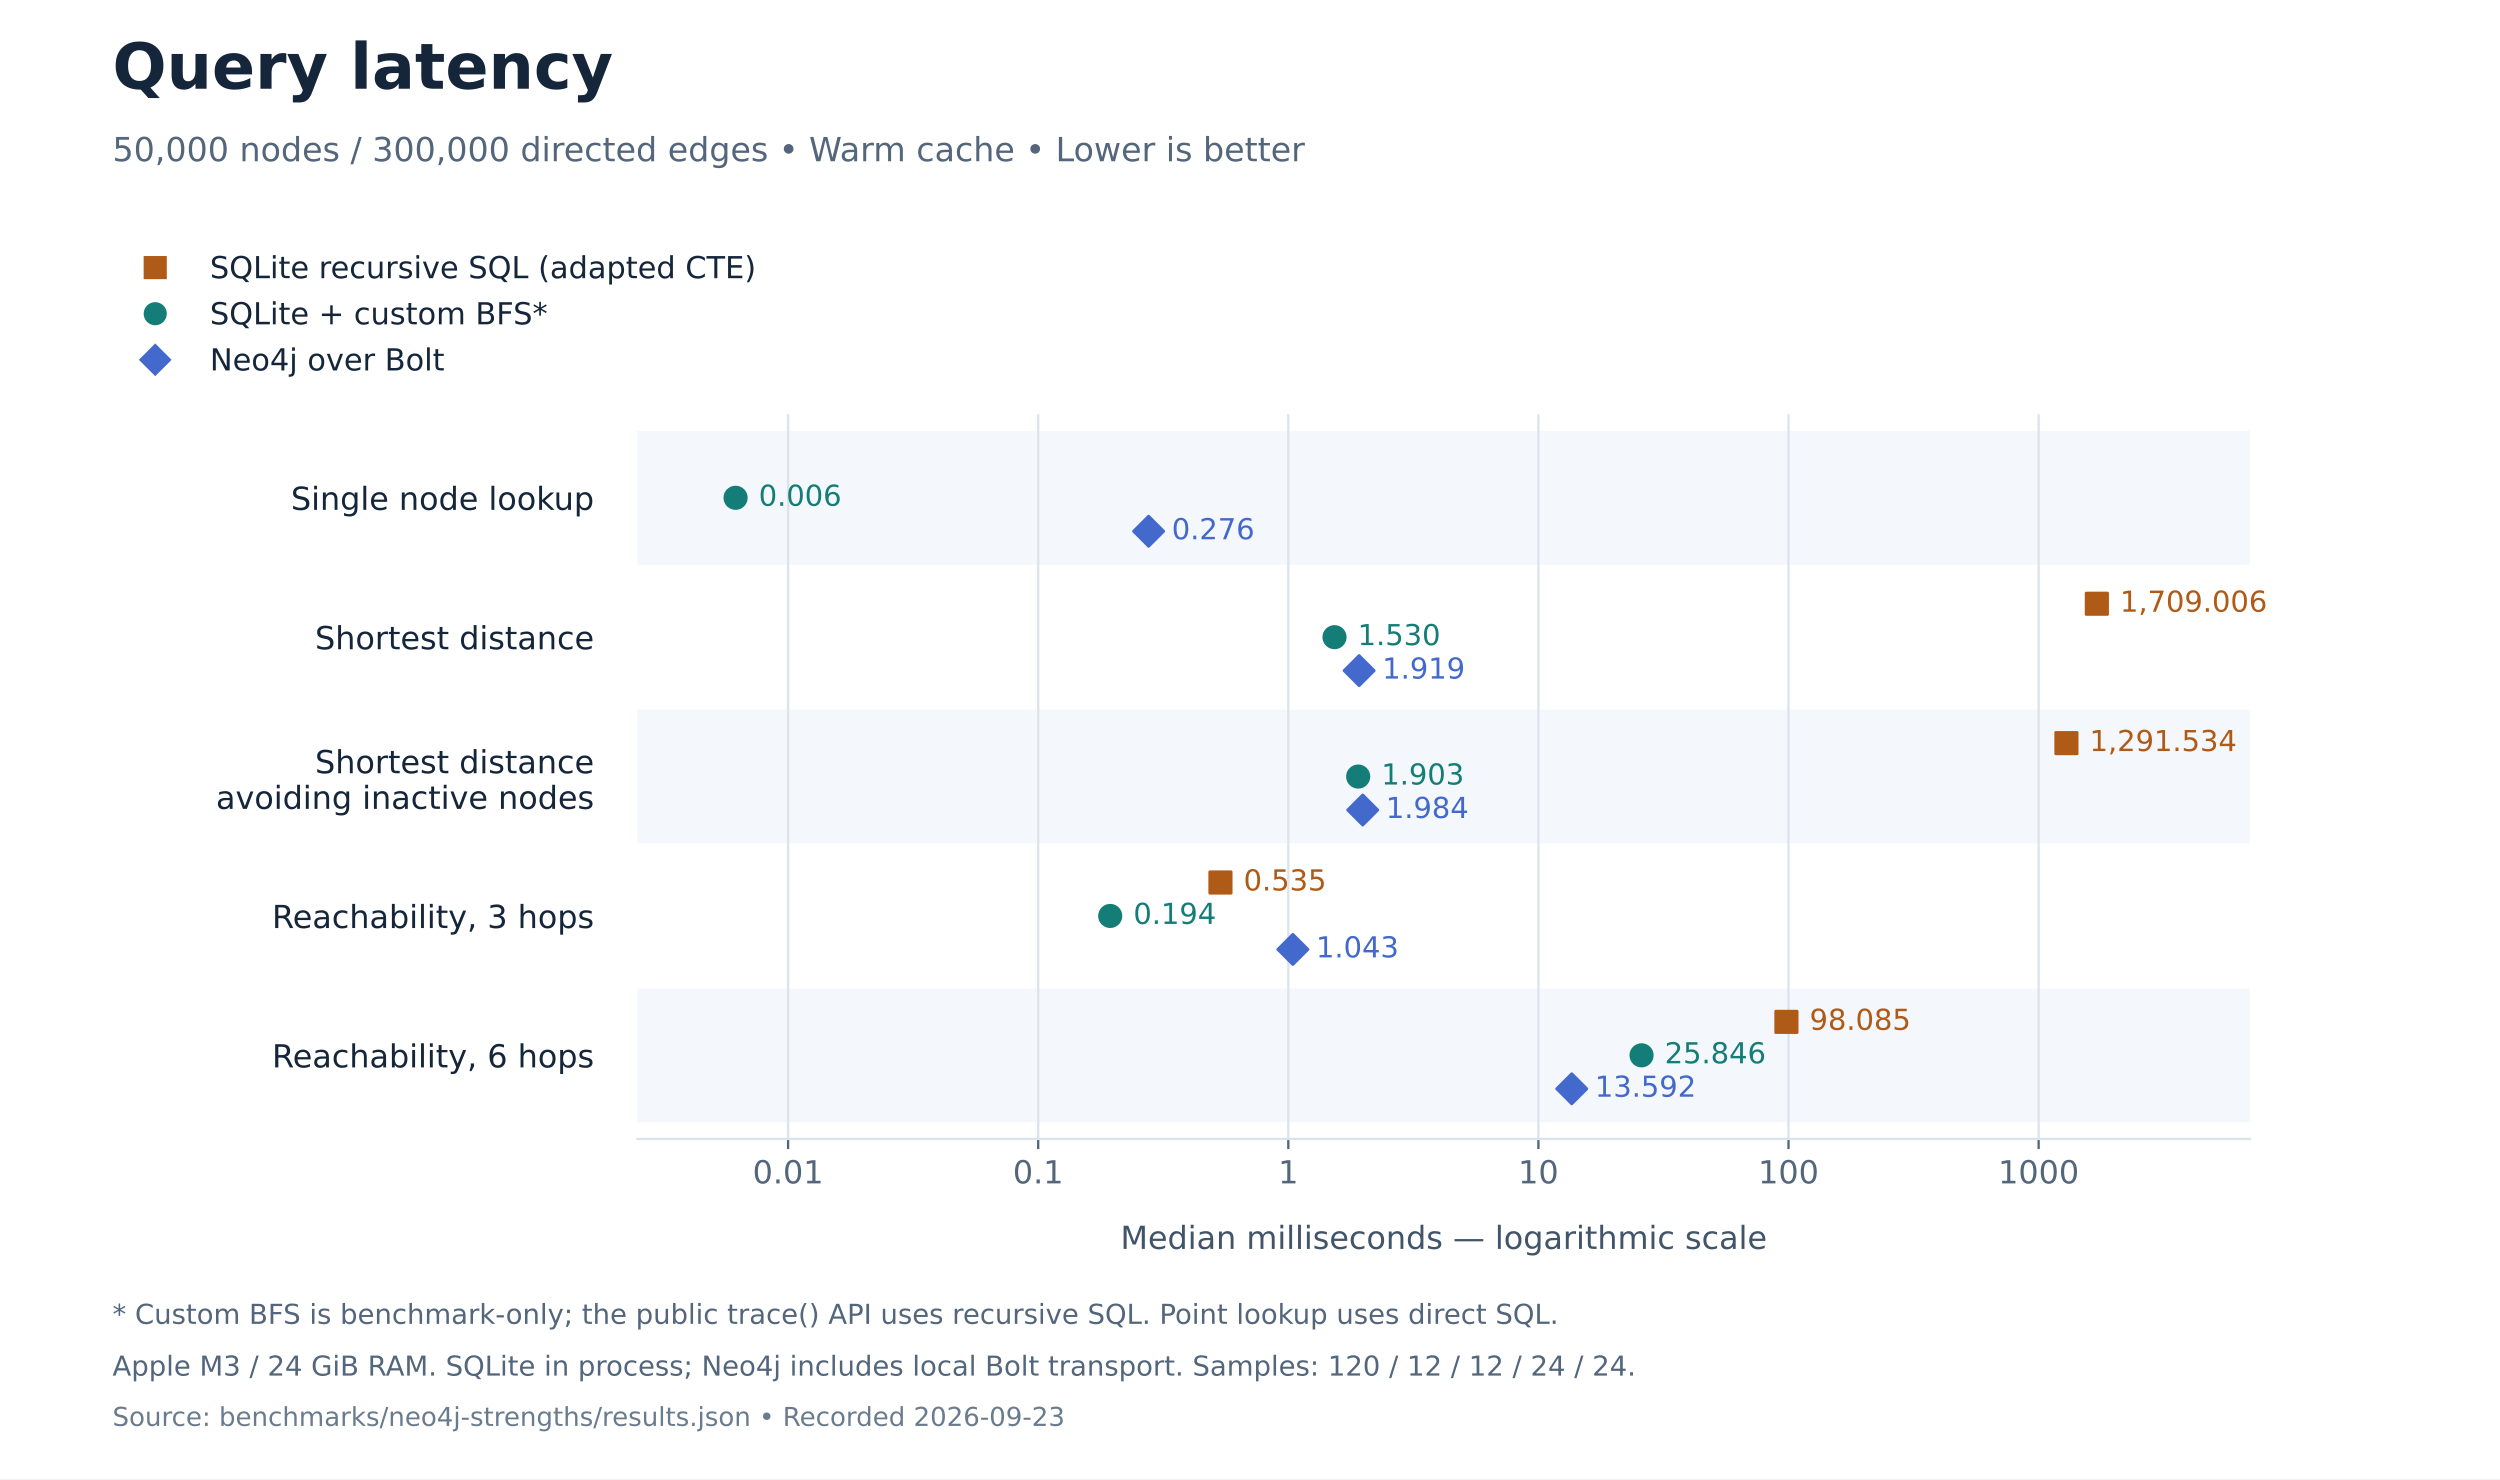
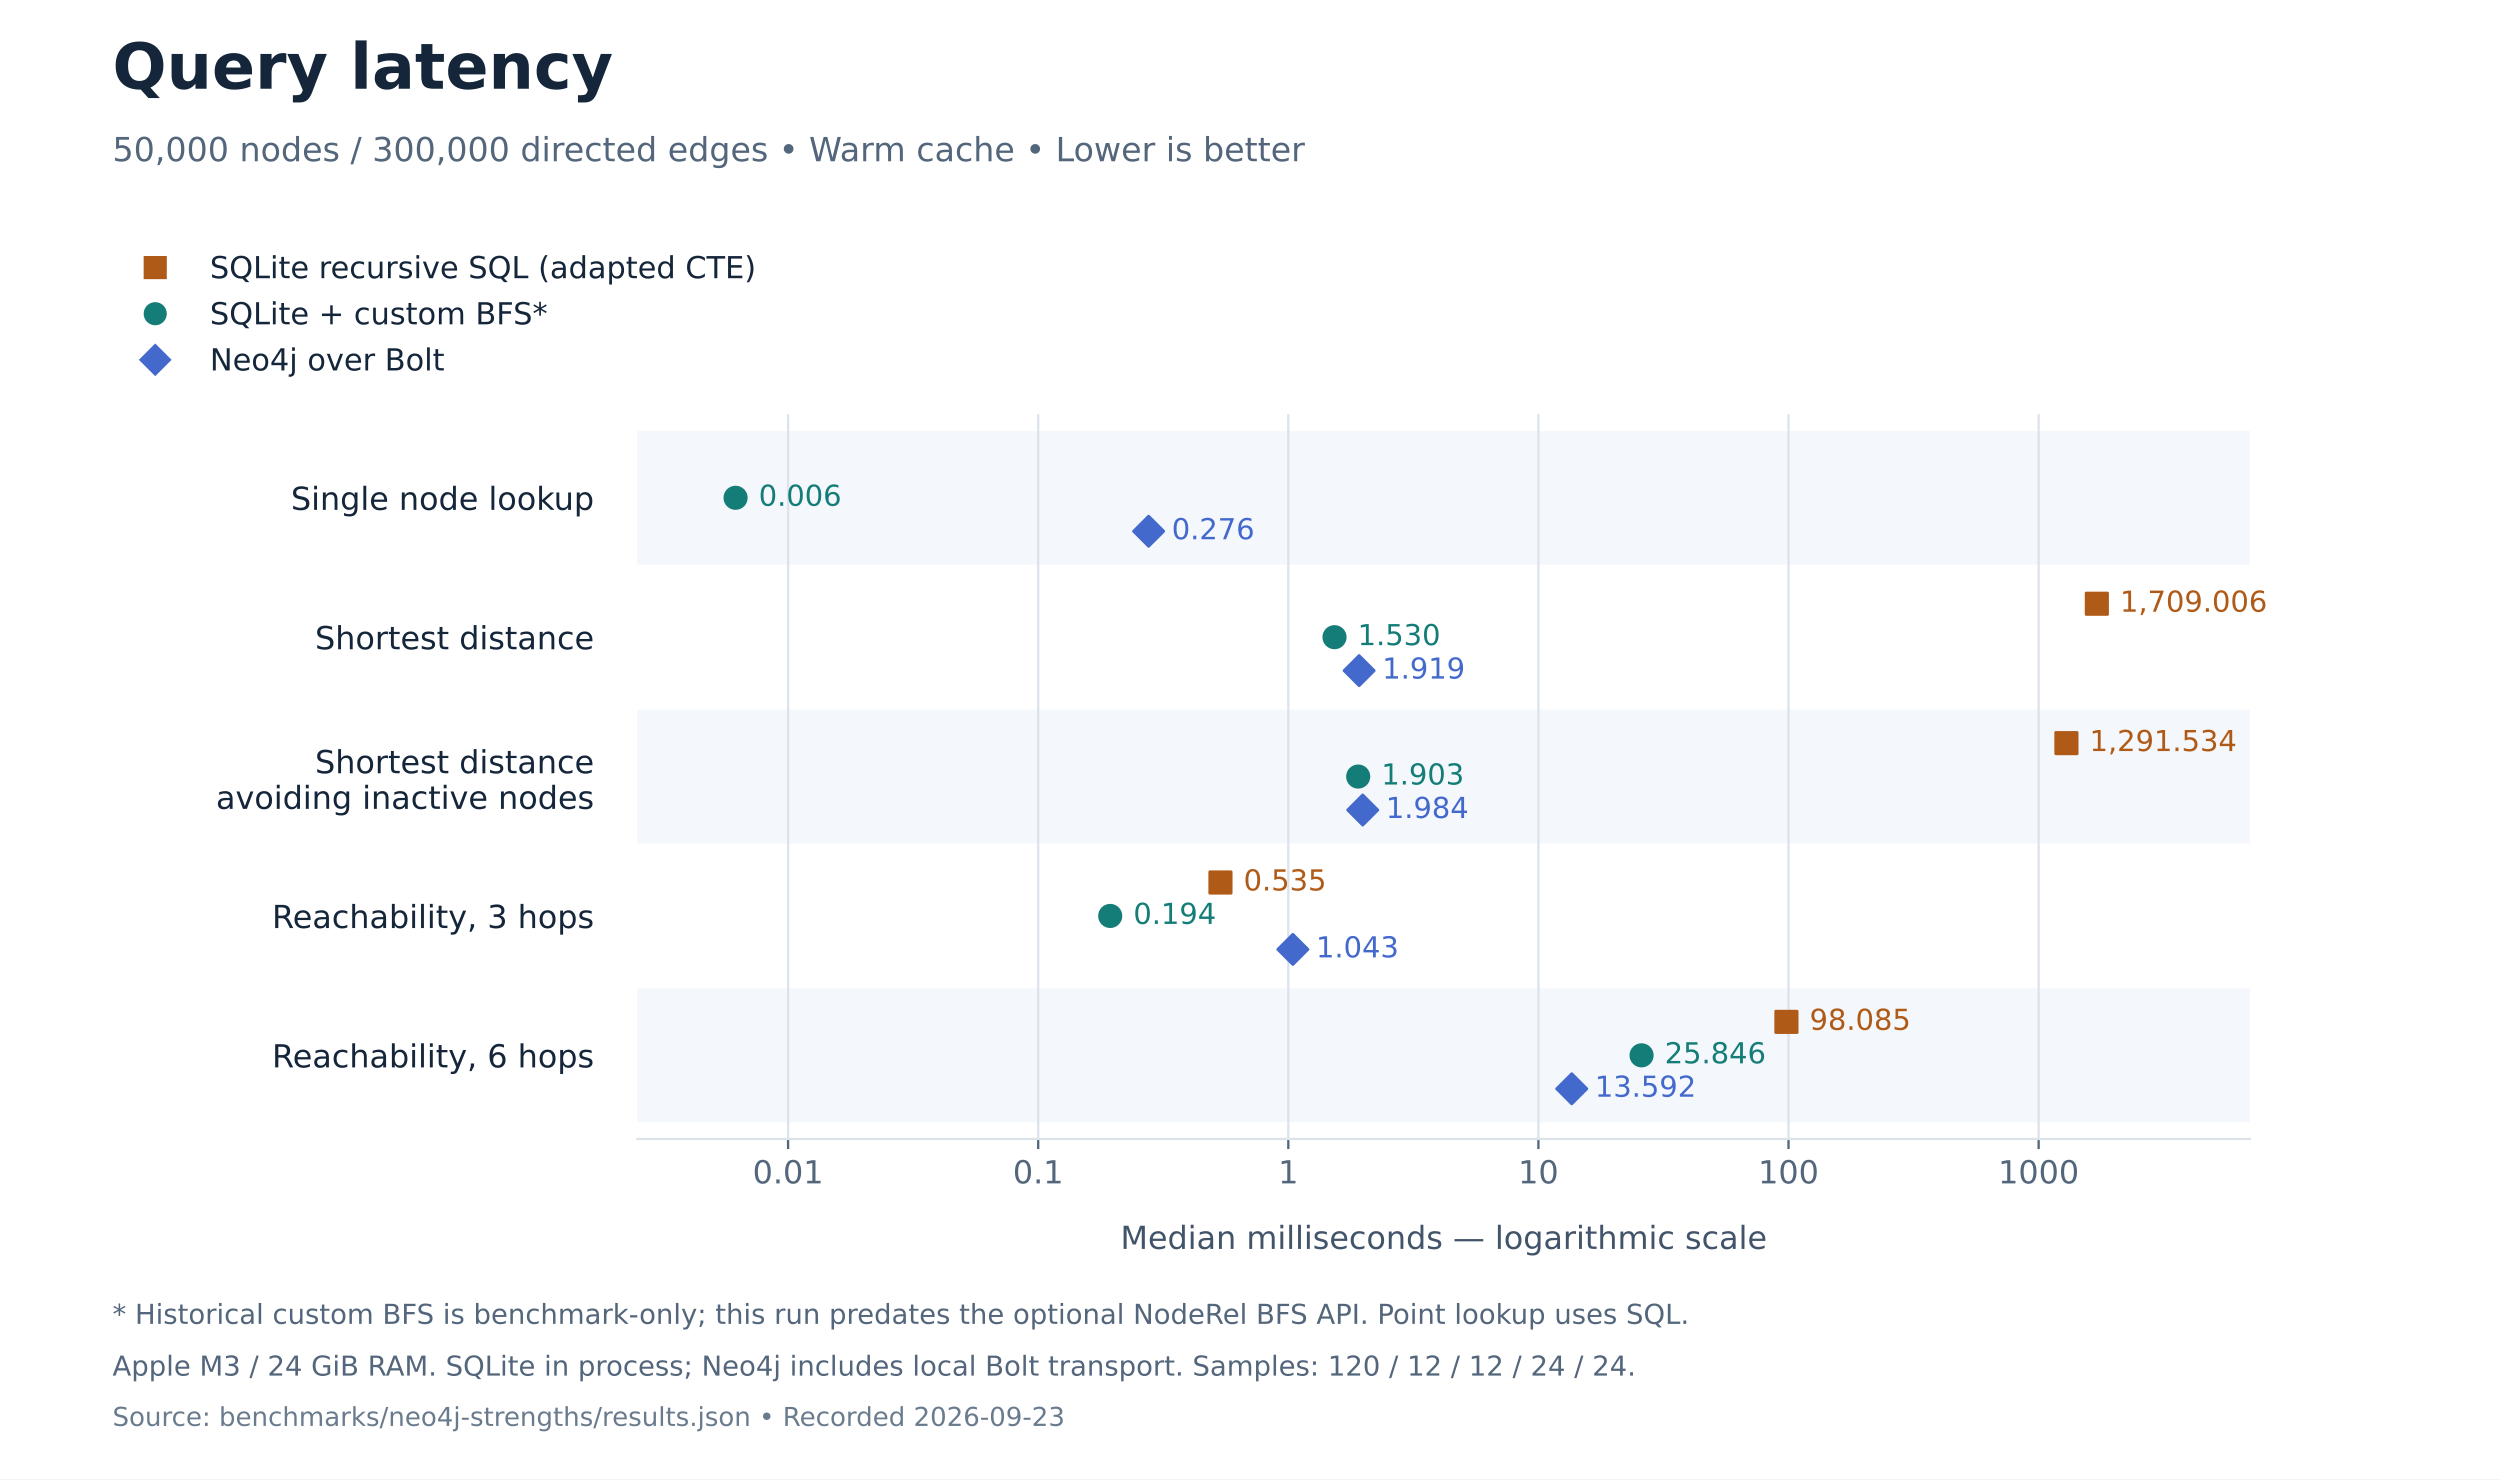
<svg xmlns="http://www.w3.org/2000/svg" xmlns:xlink="http://www.w3.org/1999/xlink" width="864pt" height="511.2pt" viewBox="0 0 864 511.2" version="1.1">
  <defs>
    <style type="text/css">*{stroke-linejoin: round; stroke-linecap: butt}</style>
  </defs>
  <g id="figure_1">
    <g id="patch_1">
      <path d="M 0 511.2  L 864 511.2  L 864 0  L 0 0  z " style="fill: #ffffff" />
    </g>
    <g id="axes_1">
      <g id="patch_2">
        <path d="M 220.32 393.624  L 777.6 393.624  L 777.6 143.136  L 220.32 143.136  z " style="fill: #ffffff" />
      </g>
      <g id="patch_3">
        <path d="M 220.32 194.679  L 777.6 194.679  L 777.6 149.398  L 220.32 149.398  z " clip-path="url(#p0a03deadfa)" style="fill: #f4f7fb; stroke: #f4f7fb; stroke-linejoin: miter" />
      </g>
      <g id="patch_4">
        <path d="M 220.32 291.02  L 777.6 291.02  L 777.6 245.74  L 220.32 245.74  z " clip-path="url(#p0a03deadfa)" style="fill: #f4f7fb; stroke: #f4f7fb; stroke-linejoin: miter" />
      </g>
      <g id="patch_5">
        <path d="M 220.32 387.362  L 777.6 387.362  L 777.6 342.081  L 220.32 342.081  z " clip-path="url(#p0a03deadfa)" style="fill: #f4f7fb; stroke: #f4f7fb; stroke-linejoin: miter" />
      </g>
      <g id="matplotlib.axis_1">
        <g id="xtick_1">
          <g id="line2d_1">
            <path d="M 272.361 393.624  L 272.361 143.136  " clip-path="url(#p0a03deadfa)" style="fill: none; stroke: #dce3eb; stroke-width: 0.8; stroke-linecap: square" />
          </g>
          <g id="line2d_2">
            <defs>
              <path id="m2d5e65bdaf" d="M 0 0  L 0 3.5  " style="stroke: #53667b; stroke-width: 0.8" />
            </defs>
            <g>
              <use xlink:href="#m2d5e65bdaf" x="272.361" y="393.624" style="fill: #53667b; stroke: #53667b; stroke-width: 0.8" />
            </g>
          </g>
          <g id="text_1">
            <text style="font-size: 11px; font-family: 'DejaVu Sans'; text-anchor: middle; fill: #53667b" x="272.361" y="408.982" transform="rotate(-0 272.3609 408.9823)">0.01</text>
          </g>
        </g>
        <g id="xtick_2">
          <g id="line2d_3">
            <path d="M 358.799 393.624  L 358.799 143.136  " clip-path="url(#p0a03deadfa)" style="fill: none; stroke: #dce3eb; stroke-width: 0.8; stroke-linecap: square" />
          </g>
          <g id="line2d_4">
            <g>
              <use xlink:href="#m2d5e65bdaf" x="358.799" y="393.624" style="fill: #53667b; stroke: #53667b; stroke-width: 0.8" />
            </g>
          </g>
          <g id="text_2">
            <text style="font-size: 11px; font-family: 'DejaVu Sans'; text-anchor: middle; fill: #53667b" x="358.799" y="408.982" transform="rotate(-0 358.799 408.9823)">0.1</text>
          </g>
        </g>
        <g id="xtick_3">
          <g id="line2d_5">
            <path d="M 445.237 393.624  L 445.237 143.136  " clip-path="url(#p0a03deadfa)" style="fill: none; stroke: #dce3eb; stroke-width: 0.8; stroke-linecap: square" />
          </g>
          <g id="line2d_6">
            <g>
              <use xlink:href="#m2d5e65bdaf" x="445.237" y="393.624" style="fill: #53667b; stroke: #53667b; stroke-width: 0.8" />
            </g>
          </g>
          <g id="text_3">
            <text style="font-size: 11px; font-family: 'DejaVu Sans'; text-anchor: middle; fill: #53667b" x="445.237" y="408.982" transform="rotate(-0 445.2371 408.9823)">1</text>
          </g>
        </g>
        <g id="xtick_4">
          <g id="line2d_7">
            <path d="M 531.675 393.624  L 531.675 143.136  " clip-path="url(#p0a03deadfa)" style="fill: none; stroke: #dce3eb; stroke-width: 0.8; stroke-linecap: square" />
          </g>
          <g id="line2d_8">
            <g>
              <use xlink:href="#m2d5e65bdaf" x="531.675" y="393.624" style="fill: #53667b; stroke: #53667b; stroke-width: 0.8" />
            </g>
          </g>
          <g id="text_4">
            <text style="font-size: 11px; font-family: 'DejaVu Sans'; text-anchor: middle; fill: #53667b" x="531.675" y="408.982" transform="rotate(-0 531.6752 408.9823)">10</text>
          </g>
        </g>
        <g id="xtick_5">
          <g id="line2d_9">
            <path d="M 618.113 393.624  L 618.113 143.136  " clip-path="url(#p0a03deadfa)" style="fill: none; stroke: #dce3eb; stroke-width: 0.8; stroke-linecap: square" />
          </g>
          <g id="line2d_10">
            <g>
              <use xlink:href="#m2d5e65bdaf" x="618.113" y="393.624" style="fill: #53667b; stroke: #53667b; stroke-width: 0.8" />
            </g>
          </g>
          <g id="text_5">
            <text style="font-size: 11px; font-family: 'DejaVu Sans'; text-anchor: middle; fill: #53667b" x="618.113" y="408.982" transform="rotate(-0 618.1133 408.9823)">100</text>
          </g>
        </g>
        <g id="xtick_6">
          <g id="line2d_11">
            <path d="M 704.551 393.624  L 704.551 143.136  " clip-path="url(#p0a03deadfa)" style="fill: none; stroke: #dce3eb; stroke-width: 0.8; stroke-linecap: square" />
          </g>
          <g id="line2d_12">
            <g>
              <use xlink:href="#m2d5e65bdaf" x="704.551" y="393.624" style="fill: #53667b; stroke: #53667b; stroke-width: 0.8" />
            </g>
          </g>
          <g id="text_6">
            <text style="font-size: 11px; font-family: 'DejaVu Sans'; text-anchor: middle; fill: #53667b" x="704.551" y="408.982" transform="rotate(-0 704.5513 408.9823)">1000</text>
          </g>
        </g>
        <g id="xtick_7" />
        <g id="xtick_8" />
        <g id="xtick_9" />
        <g id="xtick_10" />
        <g id="xtick_11" />
        <g id="xtick_12" />
        <g id="xtick_13" />
        <g id="xtick_14" />
        <g id="xtick_15" />
        <g id="xtick_16" />
        <g id="xtick_17" />
        <g id="xtick_18" />
        <g id="xtick_19" />
        <g id="xtick_20" />
        <g id="xtick_21" />
        <g id="xtick_22" />
        <g id="xtick_23" />
        <g id="xtick_24" />
        <g id="xtick_25" />
        <g id="xtick_26" />
        <g id="xtick_27" />
        <g id="xtick_28" />
        <g id="xtick_29" />
        <g id="xtick_30" />
        <g id="xtick_31" />
        <g id="xtick_32" />
        <g id="xtick_33" />
        <g id="xtick_34" />
        <g id="xtick_35" />
        <g id="xtick_36" />
        <g id="xtick_37" />
        <g id="xtick_38" />
        <g id="xtick_39" />
        <g id="xtick_40" />
        <g id="xtick_41" />
        <g id="xtick_42" />
        <g id="xtick_43" />
        <g id="xtick_44" />
        <g id="xtick_45" />
        <g id="xtick_46" />
        <g id="xtick_47" />
        <g id="xtick_48" />
        <g id="xtick_49" />
        <g id="xtick_50" />
        <g id="xtick_51" />
        <g id="xtick_52" />
        <g id="xtick_53" />
        <g id="xtick_54" />
        <g id="xtick_55" />
        <g id="xtick_56" />
        <g id="xtick_57" />
        <g id="xtick_58" />
        <g id="xtick_59" />
        <g id="text_7">
          <text style="font-size: 11px; font-family: 'DejaVu Sans'; text-anchor: middle; fill: #42546a" x="498.96" y="431.628" transform="rotate(-0 498.96 431.6282)">Median milliseconds — logarithmic scale</text>
        </g>
      </g>
      <g id="matplotlib.axis_2">
        <g id="ytick_1">
          <g id="line2d_13" />
          <g id="text_8">
            <text style="font-size: 11px; font-family: 'DejaVu Sans'; text-anchor: end; fill: #15263b" x="205.32" y="368.901" transform="rotate(-0 205.32 368.9007)">Reachability, 6 hops</text>
          </g>
        </g>
        <g id="ytick_2">
          <g id="line2d_14" />
          <g id="text_9">
            <text style="font-size: 11px; font-family: 'DejaVu Sans'; text-anchor: end; fill: #15263b" x="205.32" y="320.73" transform="rotate(-0 205.32 320.7299)">Reachability, 3 hops</text>
          </g>
        </g>
        <g id="ytick_3">
          <g id="line2d_15" />
          <g id="text_10">
            <text style="font-size: 11px; font-family: 'DejaVu Sans'; fill: #15263b" transform="translate(108.8827 267.2362)">Shortest distance</text>
            <text style="font-size: 11px; font-family: 'DejaVu Sans'; fill: #15263b" transform="translate(74.64859 279.5538)">avoiding inactive nodes</text>
          </g>
        </g>
        <g id="ytick_4">
          <g id="line2d_16" />
          <g id="text_11">
            <text style="font-size: 11px; font-family: 'DejaVu Sans'; text-anchor: end; fill: #15263b" x="205.32" y="224.388" transform="rotate(-0 205.32 224.3884)">Shortest distance</text>
          </g>
        </g>
        <g id="ytick_5">
          <g id="line2d_17" />
          <g id="text_12">
            <text style="font-size: 11px; font-family: 'DejaVu Sans'; text-anchor: end; fill: #15263b" x="205.32" y="176.218" transform="rotate(-0 205.32 176.2176)">Single node lookup</text>
          </g>
        </g>
      </g>
      <g id="patch_6">
        <path d="M 220.32 393.624  L 777.6 393.624  " style="fill: none; stroke: #dce3eb; stroke-width: 0.8; stroke-linejoin: miter; stroke-linecap: square" />
      </g>
      <g id="PathCollection_1">
        <defs>
          <path id="m929f81b480" d="M 0 3.674  C 0.974 3.674 1.909 3.287 2.598 2.598  C 3.287 1.909 3.674 0.974 3.674 0  C 3.674 -0.974 3.287 -1.909 2.598 -2.598  C 1.909 -3.287 0.974 -3.674 0 -3.674  C -0.974 -3.674 -1.909 -3.287 -2.598 -2.598  C -3.287 -1.909 -3.674 -0.974 -3.674 0  C -3.674 0.974 -3.287 1.909 -2.598 2.598  C -1.909 3.287 -0.974 3.674 0 3.674  z " style="stroke: #147d78" />
        </defs>
        <g clip-path="url(#p0a03deadfa)">
          <use xlink:href="#m929f81b480" x="254.215" y="172.038" style="fill: #147d78; stroke: #147d78" />
        </g>
      </g>
      <g id="text_13">
        <text style="font-size: 10px; font-family: 'DejaVu Sans'; text-anchor: start; fill: #147d78" x="262.215" y="174.798" transform="rotate(-0 262.2153 174.7978)">0.006</text>
      </g>
      <g id="PathCollection_2">
        <defs>
          <path id="ma647077947" d="M -0 5.196  L 5.196 0  L 0 -5.196  L -5.196 -0  z " style="stroke: #4369cd" />
        </defs>
        <g clip-path="url(#p0a03deadfa)">
          <use xlink:href="#ma647077947" x="396.961" y="183.599" style="fill: #4369cd; stroke: #4369cd" />
        </g>
      </g>
      <g id="text_14">
        <text style="font-size: 10px; font-family: 'DejaVu Sans'; text-anchor: start; fill: #4369cd" x="404.961" y="186.359" transform="rotate(-0 404.9613 186.3588)">0.276</text>
      </g>
      <g id="PathCollection_3">
        <defs>
          <path id="m8379db365c" d="M -3.674 3.674  L 3.674 3.674  L 3.674 -3.674  L -3.674 -3.674  z " style="stroke: #b05a17" />
        </defs>
        <g clip-path="url(#p0a03deadfa)">
          <use xlink:href="#m8379db365c" x="724.669" y="208.648" style="fill: #b05a17; stroke: #b05a17" />
        </g>
      </g>
      <g id="text_15">
        <text style="font-size: 10px; font-family: 'DejaVu Sans'; text-anchor: start; fill: #b05a17" x="732.669" y="211.408" transform="rotate(-0 732.6692 211.4076)">1,709.006</text>
      </g>
      <g id="PathCollection_4">
        <g clip-path="url(#p0a03deadfa)">
          <use xlink:href="#m929f81b480" x="461.207" y="220.209" style="fill: #147d78; stroke: #147d78" />
        </g>
      </g>
      <g id="text_16">
        <text style="font-size: 10px; font-family: 'DejaVu Sans'; text-anchor: start; fill: #147d78" x="469.207" y="222.969" transform="rotate(-0 469.2066 222.9686)">1.530</text>
      </g>
      <g id="PathCollection_5">
        <g clip-path="url(#p0a03deadfa)">
          <use xlink:href="#ma647077947" x="469.712" y="231.77" style="fill: #4369cd; stroke: #4369cd" />
        </g>
      </g>
      <g id="text_17">
        <text style="font-size: 10px; font-family: 'DejaVu Sans'; text-anchor: start; fill: #4369cd" x="477.712" y="234.53" transform="rotate(-0 477.7121 234.5296)">1.919</text>
      </g>
      <g id="PathCollection_6">
        <g clip-path="url(#p0a03deadfa)">
          <use xlink:href="#m8379db365c" x="714.155" y="256.819" style="fill: #b05a17; stroke: #b05a17" />
        </g>
      </g>
      <g id="text_18">
        <text style="font-size: 10px; font-family: 'DejaVu Sans'; text-anchor: start; fill: #b05a17" x="722.155" y="259.578" transform="rotate(-0 722.1551 259.5784)">1,291.534</text>
      </g>
      <g id="PathCollection_7">
        <g clip-path="url(#p0a03deadfa)">
          <use xlink:href="#m929f81b480" x="469.391" y="268.38" style="fill: #147d78; stroke: #147d78" />
        </g>
      </g>
      <g id="text_19">
        <text style="font-size: 10px; font-family: 'DejaVu Sans'; text-anchor: start; fill: #147d78" x="477.391" y="271.139" transform="rotate(-0 477.3912 271.1394)">1.903</text>
      </g>
      <g id="PathCollection_8">
        <g clip-path="url(#p0a03deadfa)">
          <use xlink:href="#ma647077947" x="470.958" y="279.941" style="fill: #4369cd; stroke: #4369cd" />
        </g>
      </g>
      <g id="text_20">
        <text style="font-size: 10px; font-family: 'DejaVu Sans'; text-anchor: start; fill: #4369cd" x="478.958" y="282.7" transform="rotate(-0 478.9584 282.7004)">1.984</text>
      </g>
      <g id="PathCollection_9">
        <g clip-path="url(#p0a03deadfa)">
          <use xlink:href="#m8379db365c" x="421.789" y="304.99" style="fill: #b05a17; stroke: #b05a17" />
        </g>
      </g>
      <g id="text_21">
        <text style="font-size: 10px; font-family: 'DejaVu Sans'; text-anchor: start; fill: #b05a17" x="429.789" y="307.749" transform="rotate(-0 429.7886 307.7492)">0.535</text>
      </g>
      <g id="PathCollection_10">
        <g clip-path="url(#p0a03deadfa)">
          <use xlink:href="#m929f81b480" x="383.692" y="316.551" style="fill: #147d78; stroke: #147d78" />
        </g>
      </g>
      <g id="text_22">
        <text style="font-size: 10px; font-family: 'DejaVu Sans'; text-anchor: start; fill: #147d78" x="391.692" y="319.31" transform="rotate(-0 391.6921 319.3101)">0.194</text>
      </g>
      <g id="PathCollection_11">
        <g clip-path="url(#p0a03deadfa)">
          <use xlink:href="#ma647077947" x="446.812" y="328.112" style="fill: #4369cd; stroke: #4369cd" />
        </g>
      </g>
      <g id="text_23">
        <text style="font-size: 10px; font-family: 'DejaVu Sans'; text-anchor: start; fill: #4369cd" x="454.812" y="330.871" transform="rotate(-0 454.8115 330.8711)">1.043</text>
      </g>
      <g id="PathCollection_12">
        <g clip-path="url(#p0a03deadfa)">
          <use xlink:href="#m8379db365c" x="617.387" y="353.161" style="fill: #b05a17; stroke: #b05a17" />
        </g>
      </g>
      <g id="text_24">
        <text style="font-size: 10px; font-family: 'DejaVu Sans'; text-anchor: start; fill: #b05a17" x="625.387" y="355.92" transform="rotate(-0 625.3873 355.9199)">98.085</text>
      </g>
      <g id="PathCollection_13">
        <g clip-path="url(#p0a03deadfa)">
          <use xlink:href="#m929f81b480" x="567.322" y="364.722" style="fill: #147d78; stroke: #147d78" />
        </g>
      </g>
      <g id="text_25">
        <text style="font-size: 10px; font-family: 'DejaVu Sans'; text-anchor: start; fill: #147d78" x="575.322" y="367.481" transform="rotate(-0 575.322 367.4809)">25.846</text>
      </g>
      <g id="PathCollection_14">
        <g clip-path="url(#p0a03deadfa)">
          <use xlink:href="#ma647077947" x="543.195" y="376.283" style="fill: #4369cd; stroke: #4369cd" />
        </g>
      </g>
      <g id="text_26">
        <text style="font-size: 10px; font-family: 'DejaVu Sans'; text-anchor: start; fill: #4369cd" x="551.195" y="379.042" transform="rotate(-0 551.1945 379.0419)">13.592</text>
      </g>
    </g>
    <g id="text_27">
      <text style="font-weight: 700; font-size: 22px; font-family: 'DejaVu Sans'; text-anchor: start; fill: #15263b" x="38.88" y="30.672" transform="rotate(-0 38.88 30.672)">Query latency</text>
    </g>
    <g id="text_28">
      <text style="font-size: 11.5px; font-family: 'DejaVu Sans'; text-anchor: start; fill: #53667b" x="38.88" y="55.721" transform="rotate(-0 38.88 55.7208)">50,000 nodes / 300,000 directed edges  •  Warm cache  •  Lower is better</text>
    </g>
    <g id="text_29">
-       <text style="font-size: 9.5px; font-family: 'DejaVu Sans'; text-anchor: start; fill: #53667b" x="38.88" y="457.524" transform="rotate(-0 38.88 457.524)">* Custom BFS is benchmark-only; the public trace() API uses recursive SQL. Point lookup uses direct SQL.</text>
+       <text style="font-size: 9.5px; font-family: 'DejaVu Sans'; text-anchor: start; fill: #53667b" x="38.88" y="457.524" transform="rotate(-0 38.88 457.524)">* Historical custom BFS is benchmark-only; this run predates the optional NodeRel BFS API. Point lookup uses SQL.</text>
    </g>
    <g id="text_30">
      <text style="font-size: 9.5px; font-family: 'DejaVu Sans'; text-anchor: start; fill: #53667b" x="38.88" y="475.416" transform="rotate(-0 38.88 475.416)">Apple M3 / 24 GiB RAM. SQLite in process; Neo4j includes local Bolt transport. Samples: 120 / 12 / 12 / 24 / 24.</text>
    </g>
    <g id="text_31">
      <text style="font-size: 9px; font-family: 'DejaVu Sans'; text-anchor: start; fill: #697b8d" x="38.88" y="492.797" transform="rotate(-0 38.88 492.7968)">Source: benchmarks/neo4j-strengths/results.json  •  Recorded 2026-09-23</text>
    </g>
    <g id="legend_1">
      <g id="line2d_18">
        <defs>
          <path id="m1bc772b477" d="M -3.5 3.5  L 3.5 3.5  L 3.5 -3.5  L -3.5 -3.5  z " style="stroke: #b05a17; stroke-linejoin: miter" />
        </defs>
        <g>
          <use xlink:href="#m1bc772b477" x="53.646" y="92.478" style="fill: #b05a17; stroke: #b05a17; stroke-linejoin: miter" />
        </g>
      </g>
      <g id="text_32">
        <text style="font-size: 10.5px; font-family: 'DejaVu Sans'; text-anchor: start; fill: #15263b" x="72.546" y="96.153" transform="rotate(-0 72.546 96.15316)">SQLite recursive SQL (adapted CTE)</text>
      </g>
      <g id="line2d_19">
        <defs>
          <path id="m03e2728295" d="M 0 3.5  C 0.928 3.5 1.819 3.131 2.475 2.475  C 3.131 1.819 3.5 0.928 3.5 0  C 3.5 -0.928 3.131 -1.819 2.475 -2.475  C 1.819 -3.131 0.928 -3.5 0 -3.5  C -0.928 -3.5 -1.819 -3.131 -2.475 -2.475  C -3.131 -1.819 -3.5 -0.928 -3.5 0  C -3.5 0.928 -3.131 1.819 -2.475 2.475  C -1.819 3.131 -0.928 3.5 0 3.5  z " style="stroke: #147d78" />
        </defs>
        <g>
          <use xlink:href="#m03e2728295" x="53.646" y="108.415" style="fill: #147d78; stroke: #147d78" />
        </g>
      </g>
      <g id="text_33">
        <text style="font-size: 10.5px; font-family: 'DejaVu Sans'; text-anchor: start; fill: #15263b" x="72.546" y="112.09" transform="rotate(-0 72.546 112.0902)">SQLite + custom BFS*</text>
      </g>
      <g id="line2d_20">
        <defs>
          <path id="m39c6216601" d="M -0 4.95  L 4.95 0  L 0 -4.95  L -4.95 -0  z " style="stroke: #4369cd; stroke-linejoin: miter" />
        </defs>
        <g>
          <use xlink:href="#m39c6216601" x="53.646" y="124.352" style="fill: #4369cd; stroke: #4369cd; stroke-linejoin: miter" />
        </g>
      </g>
      <g id="text_34">
        <text style="font-size: 10.5px; font-family: 'DejaVu Sans'; text-anchor: start; fill: #15263b" x="72.546" y="128.027" transform="rotate(-0 72.546 128.0272)">Neo4j over Bolt</text>
      </g>
    </g>
  </g>
  <defs>
    <clipPath id="p0a03deadfa">
      <rect x="220.32" y="143.136" width="557.28" height="250.488" />
    </clipPath>
  </defs>
</svg>
